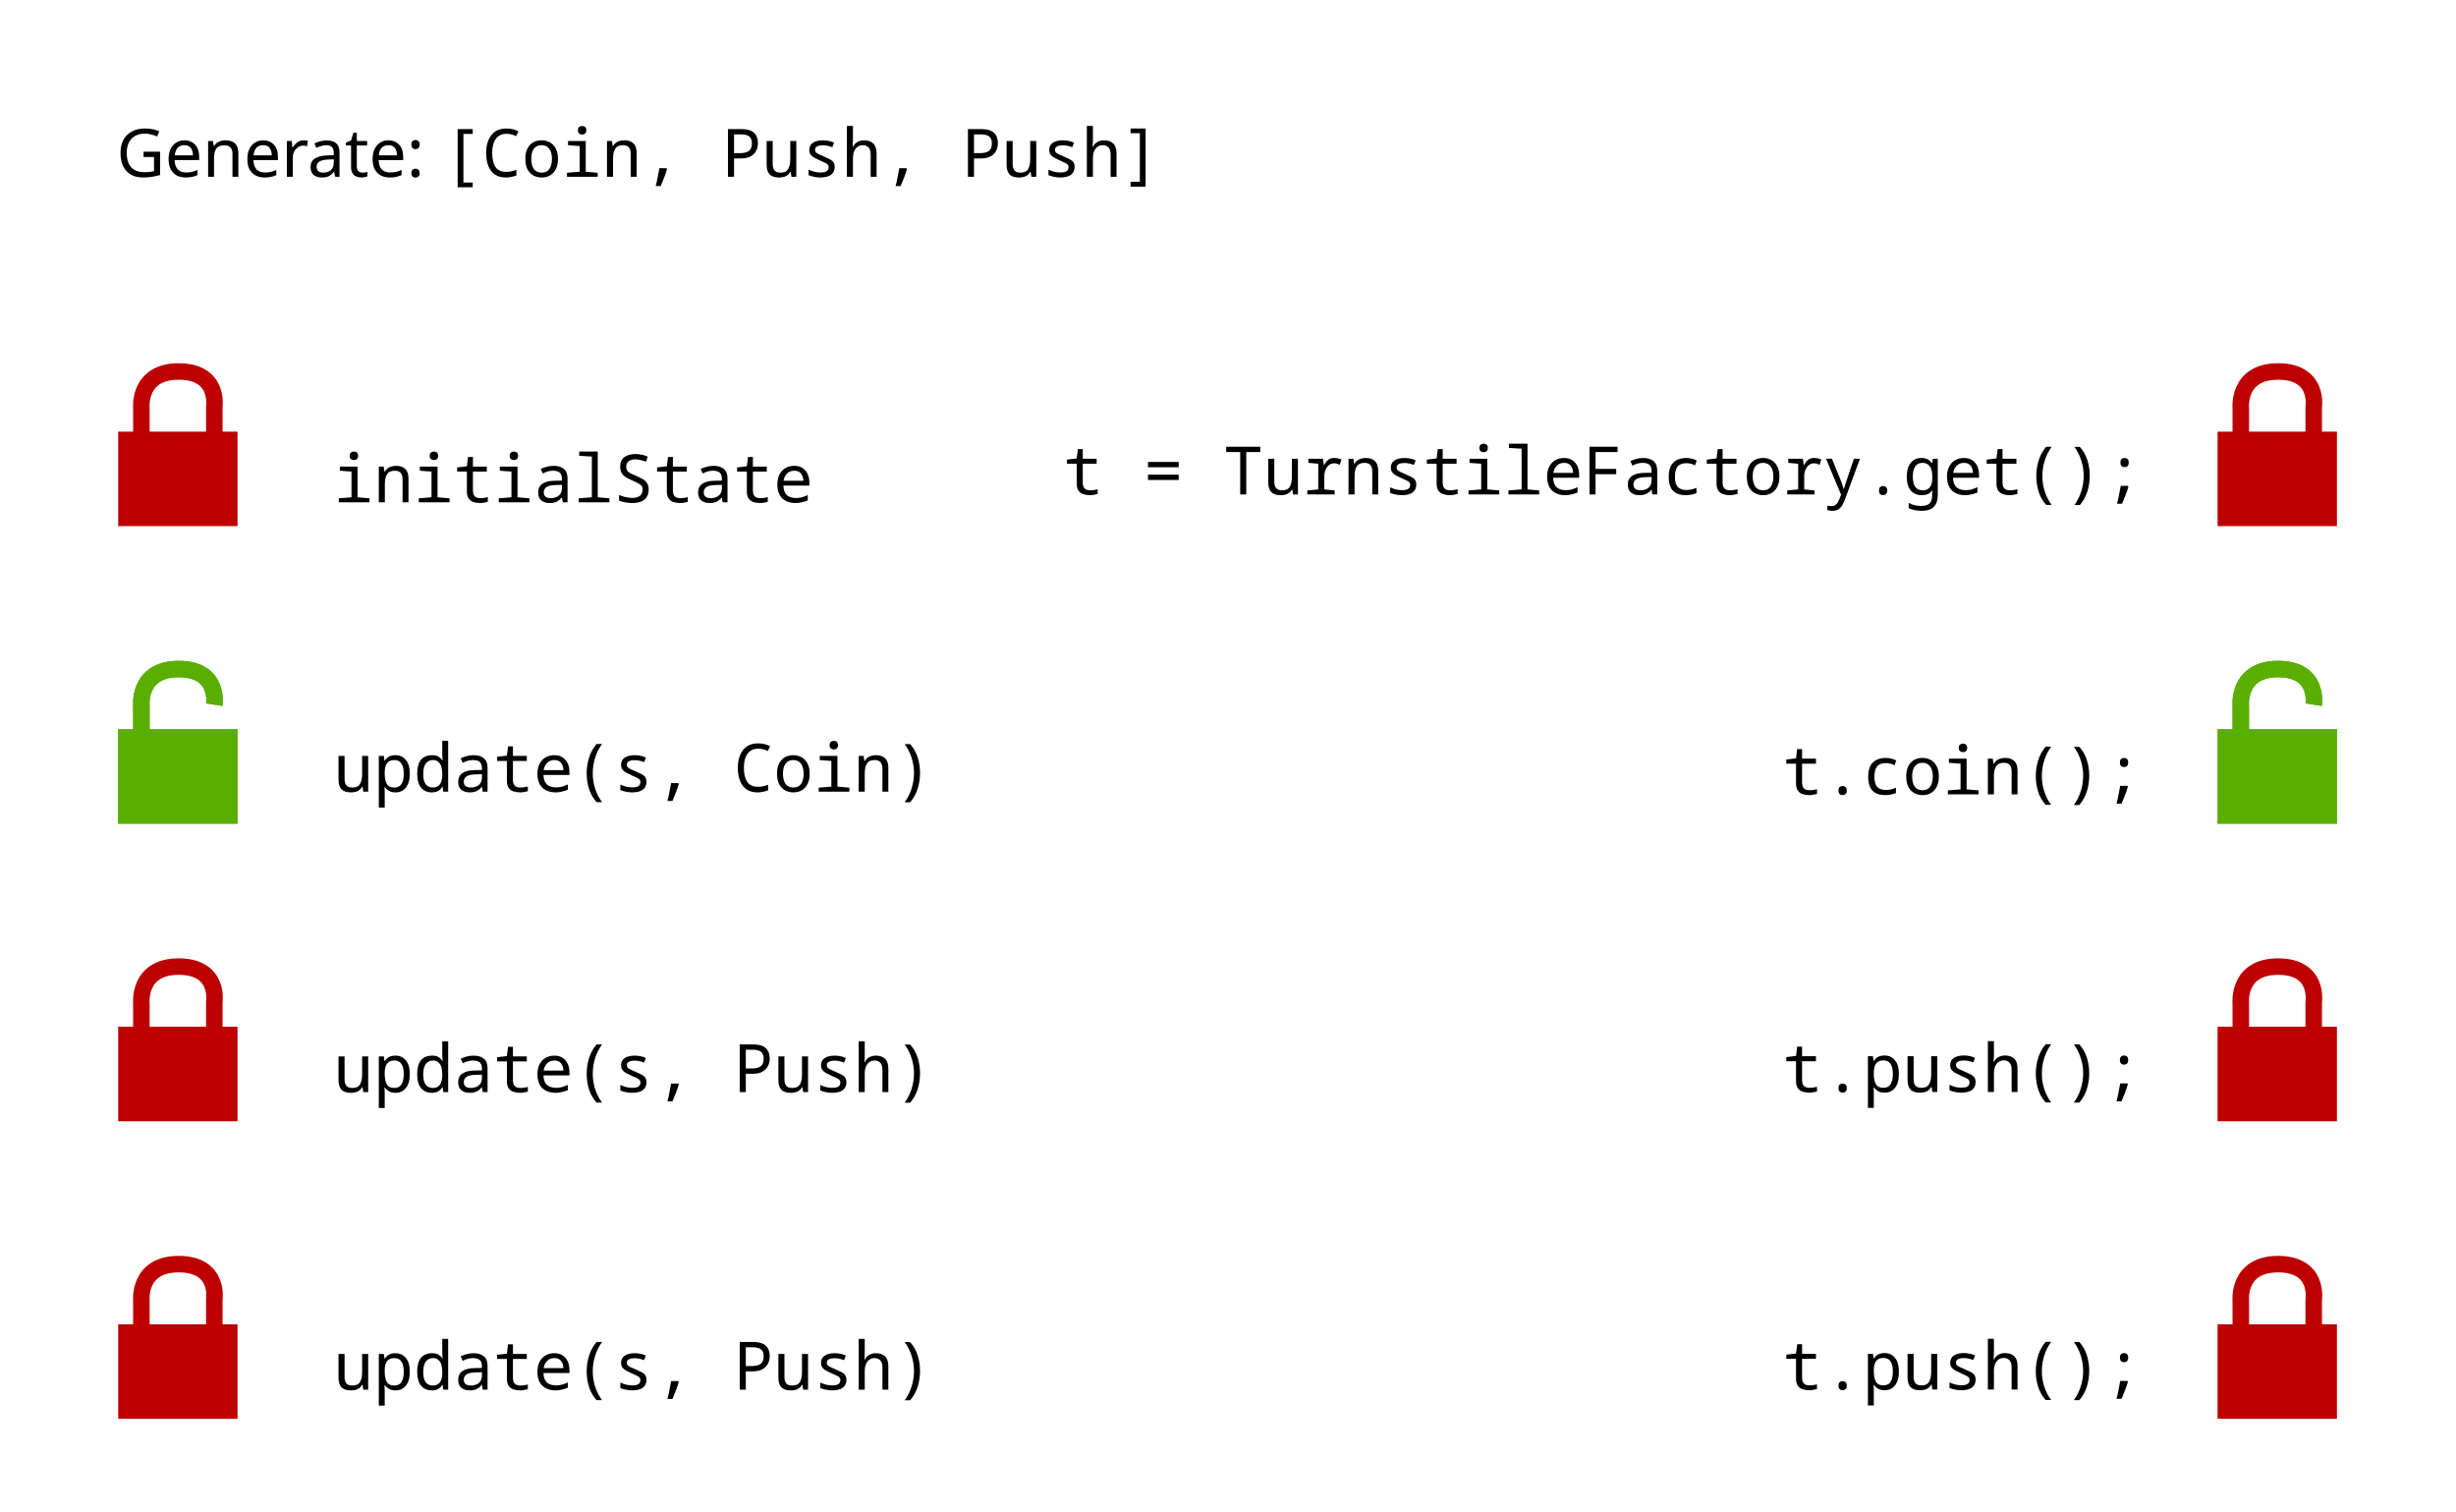
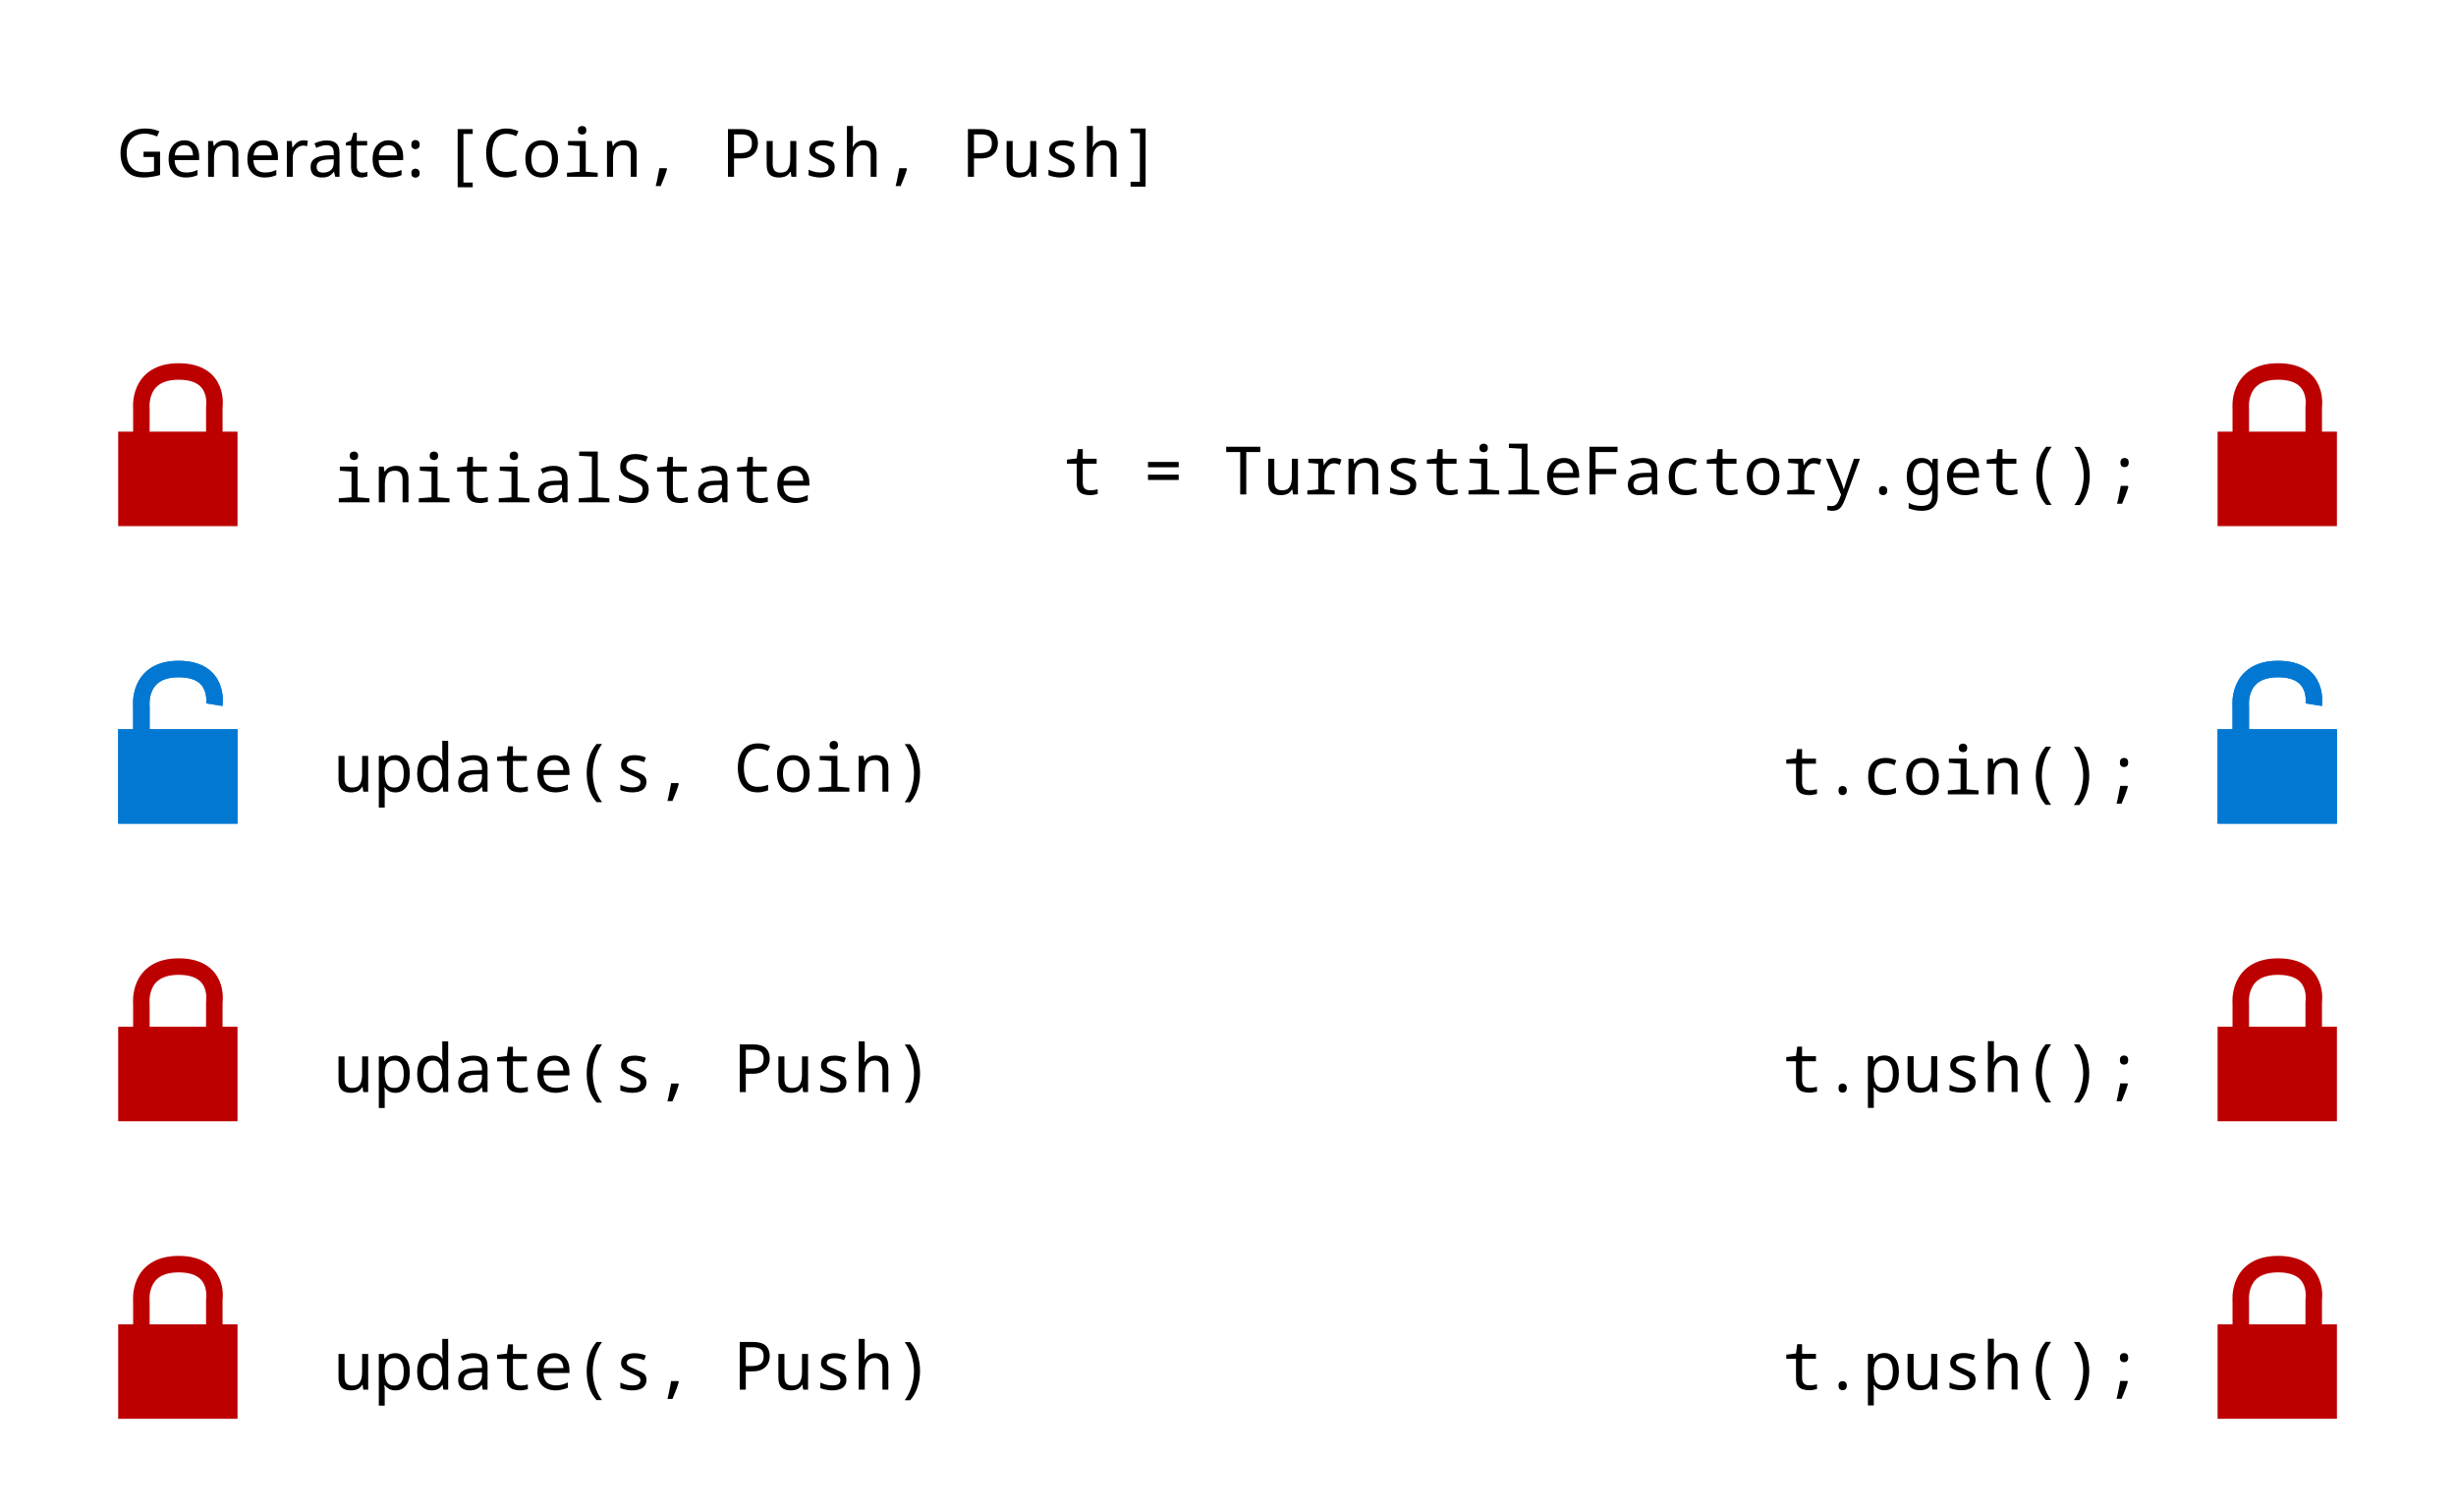
<svg xmlns="http://www.w3.org/2000/svg" width="260mm" height="160mm" viewBox="0 0 260 160" version="1.1" id="svg8">
  <defs id="defs2" />
  <g id="layer1" transform="translate(0,-137)">
    <text xml:space="preserve" style="font-style:normal;font-weight:normal;font-size:10.583px;line-height:6.615px;font-family:sans-serif;letter-spacing:0px;word-spacing:0px;fill:#000000;fill-opacity:1;stroke:none;stroke-width:0.265" x="12.322" y="155.712" id="text4506">
      <tspan id="tspan4504" x="12.322" y="155.712" style="font-size:7.056px;stroke-width:0.265">Generate: <tspan style="font-style:normal;font-variant:normal;font-weight:normal;font-stretch:normal;font-size:7.056px;font-family:'Noto Sans Mono';-inkscape-font-specification:'Noto Sans Mono'" id="tspan4508">[Coin, Push, Push]</tspan>
      </tspan>
    </text>
    <g transform="matrix(0.4642109,0,0,0.4642109,228.0936,146.3267)" id="g4546">
      <path style="fill:none;fill-opacity:1;stroke:#bc0000;stroke-width:3.765;stroke-linecap:butt;stroke-linejoin:round;stroke-miterlimit:4;stroke-dasharray:none;stroke-opacity:1" d="m 19.655,80.117 v -6.993 c 0,0 -0.945,-8.504 8.504,-8.504 9.449,0 8.126,8.126 8.126,8.126 v 7.56" id="path4542" />
      <rect style="opacity:1;fill:#bc0000;fill-opacity:1;stroke:none;stroke-width:2.865;stroke-miterlimit:4;stroke-dasharray:none;stroke-opacity:1" id="rect4544" width="27.214" height="21.545" x="14.363" y="78.341" />
    </g>
    <g id="g4589" transform="translate(-5.820834,41.275)">
-       <path id="path4548" d="m 243.038,173.741 v -3.246 c 0,0 -0.439,-3.948 3.948,-3.948 4.387,0 3.772,3.772 3.772,3.772" style="fill:none;fill-opacity:1;stroke:#5aae00;stroke-width:1.748;stroke-linecap:butt;stroke-linejoin:round;stroke-miterlimit:4;stroke-dasharray:none;stroke-opacity:1" />
-       <rect y="172.916" x="240.582" height="10.001" width="12.633" id="rect4550" style="opacity:1;fill:#5aae00;fill-opacity:1;stroke:none;stroke-width:1.33;stroke-miterlimit:4;stroke-dasharray:none;stroke-opacity:1" />
+       <path id="path4548" d="m 243.038,173.741 v -3.246 c 0,0 -0.439,-3.948 3.948,-3.948 4.387,0 3.772,3.772 3.772,3.772" style="fill:none;fill-opacity:1;stroke:#0378d3;stroke-width:1.748;stroke-linecap:butt;stroke-linejoin:round;stroke-miterlimit:4;stroke-dasharray:none;stroke-opacity:1" />
+       <rect y="172.916" x="240.582" height="10.001" width="12.633" id="rect4550" style="opacity:1;fill:#0378d3;fill-opacity:1;stroke:none;stroke-width:1.33;stroke-miterlimit:4;stroke-dasharray:none;stroke-opacity:1" />
    </g>
    <g transform="matrix(0.4642109,0,0,0.4642109,228.0936,209.3227)" id="g4558">
      <path style="fill:none;fill-opacity:1;stroke:#bc0000;stroke-width:3.765;stroke-linecap:butt;stroke-linejoin:round;stroke-miterlimit:4;stroke-dasharray:none;stroke-opacity:1" d="m 19.655,80.117 v -6.993 c 0,0 -0.945,-8.504 8.504,-8.504 9.449,0 8.126,8.126 8.126,8.126 v 7.56" id="path4554" />
      <rect style="opacity:1;fill:#bc0000;fill-opacity:1;stroke:none;stroke-width:2.865;stroke-miterlimit:4;stroke-dasharray:none;stroke-opacity:1" id="rect4556" width="27.214" height="21.545" x="14.363" y="78.341" />
    </g>
    <g id="g4564" transform="matrix(0.4642109,0,0,0.4642109,228.0936,240.8208)">
      <path id="path4560" d="m 19.655,80.117 v -6.993 c 0,0 -0.945,-8.504 8.504,-8.504 9.449,0 8.126,8.126 8.126,8.126 v 7.56" style="fill:none;fill-opacity:1;stroke:#bc0000;stroke-width:3.765;stroke-linecap:butt;stroke-linejoin:round;stroke-miterlimit:4;stroke-dasharray:none;stroke-opacity:1" />
      <rect y="78.341" x="14.363" height="21.545" width="27.214" id="rect4562" style="opacity:1;fill:#bc0000;fill-opacity:1;stroke:none;stroke-width:2.865;stroke-miterlimit:4;stroke-dasharray:none;stroke-opacity:1" />
    </g>
    <g id="g4595" transform="translate(-5.820834,41.275)">
-       <path style="fill:none;fill-opacity:1;stroke:#5aae00;stroke-width:1.748;stroke-linecap:butt;stroke-linejoin:round;stroke-miterlimit:4;stroke-dasharray:none;stroke-opacity:1" d="m 243.038,173.741 v -3.246 c 0,0 -0.439,-3.948 3.948,-3.948 4.387,0 3.772,3.772 3.772,3.772" id="path4591" />
-       <rect style="opacity:1;fill:#5aae00;fill-opacity:1;stroke:none;stroke-width:1.33;stroke-miterlimit:4;stroke-dasharray:none;stroke-opacity:1" id="rect4593" width="12.633" height="10.001" x="240.582" y="172.916" />
+       <path style="fill:none;fill-opacity:1;stroke:#0378d3;stroke-width:1.748;stroke-linecap:butt;stroke-linejoin:round;stroke-miterlimit:4;stroke-dasharray:none;stroke-opacity:1" d="m 243.038,173.741 v -3.246 c 0,0 -0.439,-3.948 3.948,-3.948 4.387,0 3.772,3.772 3.772,3.772" id="path4591" />
+       <rect style="opacity:1;fill:#0378d3;fill-opacity:1;stroke:none;stroke-width:1.33;stroke-miterlimit:4;stroke-dasharray:none;stroke-opacity:1" id="rect4593" width="12.633" height="10.001" x="240.582" y="172.916" />
    </g>
    <g id="g4601" transform="matrix(0.4642109,0,0,0.4642109,5.843506,146.3267)">
      <path id="path4597" d="m 19.655,80.117 v -6.993 c 0,0 -0.945,-8.504 8.504,-8.504 9.449,0 8.126,8.126 8.126,8.126 v 7.56" style="fill:none;fill-opacity:1;stroke:#bc0000;stroke-width:3.765;stroke-linecap:butt;stroke-linejoin:round;stroke-miterlimit:4;stroke-dasharray:none;stroke-opacity:1" />
      <rect y="78.341" x="14.363" height="21.545" width="27.214" id="rect4599" style="opacity:1;fill:#bc0000;fill-opacity:1;stroke:none;stroke-width:2.865;stroke-miterlimit:4;stroke-dasharray:none;stroke-opacity:1" />
    </g>
    <g id="g4607" transform="translate(-228.071,41.275)">
-       <path style="fill:none;fill-opacity:1;stroke:#5aae00;stroke-width:1.748;stroke-linecap:butt;stroke-linejoin:round;stroke-miterlimit:4;stroke-dasharray:none;stroke-opacity:1" d="m 243.038,173.741 v -3.246 c 0,0 -0.439,-3.948 3.948,-3.948 4.387,0 3.772,3.772 3.772,3.772" id="path4603" />
-       <rect style="opacity:1;fill:#5aae00;fill-opacity:1;stroke:none;stroke-width:1.33;stroke-miterlimit:4;stroke-dasharray:none;stroke-opacity:1" id="rect4605" width="12.633" height="10.001" x="240.582" y="172.916" />
+       <path style="fill:none;fill-opacity:1;stroke:#0378d3;stroke-width:1.748;stroke-linecap:butt;stroke-linejoin:round;stroke-miterlimit:4;stroke-dasharray:none;stroke-opacity:1" d="m 243.038,173.741 v -3.246 c 0,0 -0.439,-3.948 3.948,-3.948 4.387,0 3.772,3.772 3.772,3.772" id="path4603" />
+       <rect style="opacity:1;fill:#0378d3;fill-opacity:1;stroke:none;stroke-width:1.33;stroke-miterlimit:4;stroke-dasharray:none;stroke-opacity:1" id="rect4605" width="12.633" height="10.001" x="240.582" y="172.916" />
    </g>
    <g id="g4613" transform="matrix(0.4642109,0,0,0.4642109,5.843506,209.3227)">
      <path id="path4609" d="m 19.655,80.117 v -6.993 c 0,0 -0.945,-8.504 8.504,-8.504 9.449,0 8.126,8.126 8.126,8.126 v 7.56" style="fill:none;fill-opacity:1;stroke:#bc0000;stroke-width:3.765;stroke-linecap:butt;stroke-linejoin:round;stroke-miterlimit:4;stroke-dasharray:none;stroke-opacity:1" />
      <rect y="78.341" x="14.363" height="21.545" width="27.214" id="rect4611" style="opacity:1;fill:#bc0000;fill-opacity:1;stroke:none;stroke-width:2.865;stroke-miterlimit:4;stroke-dasharray:none;stroke-opacity:1" />
    </g>
    <g transform="matrix(0.4642109,0,0,0.4642109,5.843506,240.8208)" id="g4619">
      <path style="fill:none;fill-opacity:1;stroke:#bc0000;stroke-width:3.765;stroke-linecap:butt;stroke-linejoin:round;stroke-miterlimit:4;stroke-dasharray:none;stroke-opacity:1" d="m 19.655,80.117 v -6.993 c 0,0 -0.945,-8.504 8.504,-8.504 9.449,0 8.126,8.126 8.126,8.126 v 7.56" id="path4615" />
      <rect style="opacity:1;fill:#bc0000;fill-opacity:1;stroke:none;stroke-width:2.865;stroke-miterlimit:4;stroke-dasharray:none;stroke-opacity:1" id="rect4617" width="27.214" height="21.545" x="14.363" y="78.341" />
    </g>
    <g id="g4625" transform="translate(-228.071,41.275)">
-       <path id="path4621" d="m 243.038,173.741 v -3.246 c 0,0 -0.439,-3.948 3.948,-3.948 4.387,0 3.772,3.772 3.772,3.772" style="fill:none;fill-opacity:1;stroke:#5aae00;stroke-width:1.748;stroke-linecap:butt;stroke-linejoin:round;stroke-miterlimit:4;stroke-dasharray:none;stroke-opacity:1" />
-       <rect y="172.916" x="240.582" height="10.001" width="12.633" id="rect4623" style="opacity:1;fill:#5aae00;fill-opacity:1;stroke:none;stroke-width:1.33;stroke-miterlimit:4;stroke-dasharray:none;stroke-opacity:1" />
+       <path id="path4621" d="m 243.038,173.741 v -3.246 c 0,0 -0.439,-3.948 3.948,-3.948 4.387,0 3.772,3.772 3.772,3.772" style="fill:none;fill-opacity:1;stroke:#0378d3;stroke-width:1.748;stroke-linecap:butt;stroke-linejoin:round;stroke-miterlimit:4;stroke-dasharray:none;stroke-opacity:1" />
+       <rect y="172.916" x="240.582" height="10.001" width="12.633" id="rect4623" style="opacity:1;fill:#0378d3;fill-opacity:1;stroke:none;stroke-width:1.33;stroke-miterlimit:4;stroke-dasharray:none;stroke-opacity:1" />
    </g>
    <text xml:space="preserve" style="font-style:normal;font-weight:normal;font-size:10.583px;line-height:6.615px;font-family:sans-serif;letter-spacing:0px;word-spacing:0px;fill:#000000;fill-opacity:1;stroke:none;stroke-width:0.265" x="-7.182" y="238.792" id="text4629">
      <tspan id="tspan4627" x="-7.182" y="244.848" style="stroke-width:0.265" />
    </text>
    <text id="text4633" y="252.607" x="35.303" style="font-style:normal;font-weight:normal;font-size:10.583px;line-height:6.615px;font-family:sans-serif;letter-spacing:0px;word-spacing:0px;fill:#000000;fill-opacity:1;stroke:none;stroke-width:0.265" xml:space="preserve">
      <tspan style="font-style:normal;font-variant:normal;font-weight:normal;font-stretch:normal;font-size:7.056px;font-family:'Noto Sans Mono';-inkscape-font-specification:'Noto Sans Mono';stroke-width:0.265" y="252.607" x="35.303" id="tspan4631">update(s, Push)</tspan>
    </text>
    <text xml:space="preserve" style="font-style:normal;font-weight:normal;font-size:10.583px;line-height:6.615px;font-family:sans-serif;letter-spacing:0px;word-spacing:0px;fill:#000000;fill-opacity:1;stroke:none;stroke-width:0.265" x="35.303" y="284.105" id="text4637">
      <tspan id="tspan4635" x="35.303" y="284.105" style="font-style:normal;font-variant:normal;font-weight:normal;font-stretch:normal;font-size:7.056px;font-family:'Noto Sans Mono';-inkscape-font-specification:'Noto Sans Mono';stroke-width:0.265">update(s, Push)</tspan>
    </text>
    <text id="text4641" y="221.091" x="188.712" style="font-style:normal;font-weight:normal;font-size:10.583px;line-height:6.615px;font-family:sans-serif;letter-spacing:0px;word-spacing:0px;fill:#000000;fill-opacity:1;stroke:none;stroke-width:0.265" xml:space="preserve">
      <tspan style="font-style:normal;font-variant:normal;font-weight:normal;font-stretch:normal;font-size:7.056px;font-family:'Noto Sans Mono';-inkscape-font-specification:'Noto Sans Mono';stroke-width:0.265" y="221.091" x="188.712" id="tspan4639">t.coin();</tspan>
    </text>
    <text xml:space="preserve" style="font-style:normal;font-weight:normal;font-size:10.583px;line-height:6.615px;font-family:sans-serif;letter-spacing:0px;word-spacing:0px;fill:#000000;fill-opacity:1;stroke:none;stroke-width:0.265" x="188.712" y="252.589" id="text4645">
      <tspan id="tspan4643" x="188.712" y="252.589" style="font-style:normal;font-variant:normal;font-weight:normal;font-stretch:normal;font-size:7.056px;font-family:'Noto Sans Mono';-inkscape-font-specification:'Noto Sans Mono';stroke-width:0.265">t.push();</tspan>
    </text>
    <text id="text4649" y="284.088" x="188.712" style="font-style:normal;font-weight:normal;font-size:10.583px;line-height:6.615px;font-family:sans-serif;letter-spacing:0px;word-spacing:0px;fill:#000000;fill-opacity:1;stroke:none;stroke-width:0.265" xml:space="preserve">
      <tspan style="font-style:normal;font-variant:normal;font-weight:normal;font-stretch:normal;font-size:7.056px;font-family:'Noto Sans Mono';-inkscape-font-specification:'Noto Sans Mono';stroke-width:0.265" y="284.088" x="188.712" id="tspan4647">t.push();</tspan>
    </text>
    <text xml:space="preserve" style="font-style:normal;font-weight:normal;font-size:10.583px;line-height:6.615px;font-family:sans-serif;letter-spacing:0px;word-spacing:0px;fill:#000000;fill-opacity:1;stroke:none;stroke-width:0.265" x="112.561" y="189.341" id="text4654">
      <tspan id="tspan4652" x="112.561" y="189.341" style="font-style:normal;font-variant:normal;font-weight:normal;font-stretch:normal;font-size:7.056px;font-family:'Noto Sans Mono';-inkscape-font-specification:'Noto Sans Mono';stroke-width:0.265">t = TurnstileFactory.get();</tspan>
    </text>
    <text xml:space="preserve" style="font-style:normal;font-weight:normal;font-size:10.583px;line-height:6.615px;font-family:sans-serif;letter-spacing:0px;word-spacing:0px;fill:#000000;fill-opacity:1;stroke:none;stroke-width:0.265" x="35.303" y="220.802" id="text4658">
      <tspan id="tspan4656" x="35.303" y="220.802" style="font-style:normal;font-variant:normal;font-weight:normal;font-stretch:normal;font-size:7.056px;font-family:'Noto Sans Mono';-inkscape-font-specification:'Noto Sans Mono';stroke-width:0.265">update(s, Coin)</tspan>
    </text>
    <text id="text4666" y="190.17" x="35.303" style="font-style:normal;font-weight:normal;font-size:10.583px;line-height:6.615px;font-family:sans-serif;letter-spacing:0px;word-spacing:0px;fill:#000000;fill-opacity:1;stroke:none;stroke-width:0.265" xml:space="preserve">
      <tspan style="font-style:normal;font-variant:normal;font-weight:normal;font-stretch:normal;font-size:7.056px;font-family:'Noto Sans Mono';-inkscape-font-specification:'Noto Sans Mono';stroke-width:0.265" y="190.17" x="35.303" id="tspan4664">initialState</tspan>
    </text>
  </g>
</svg>
